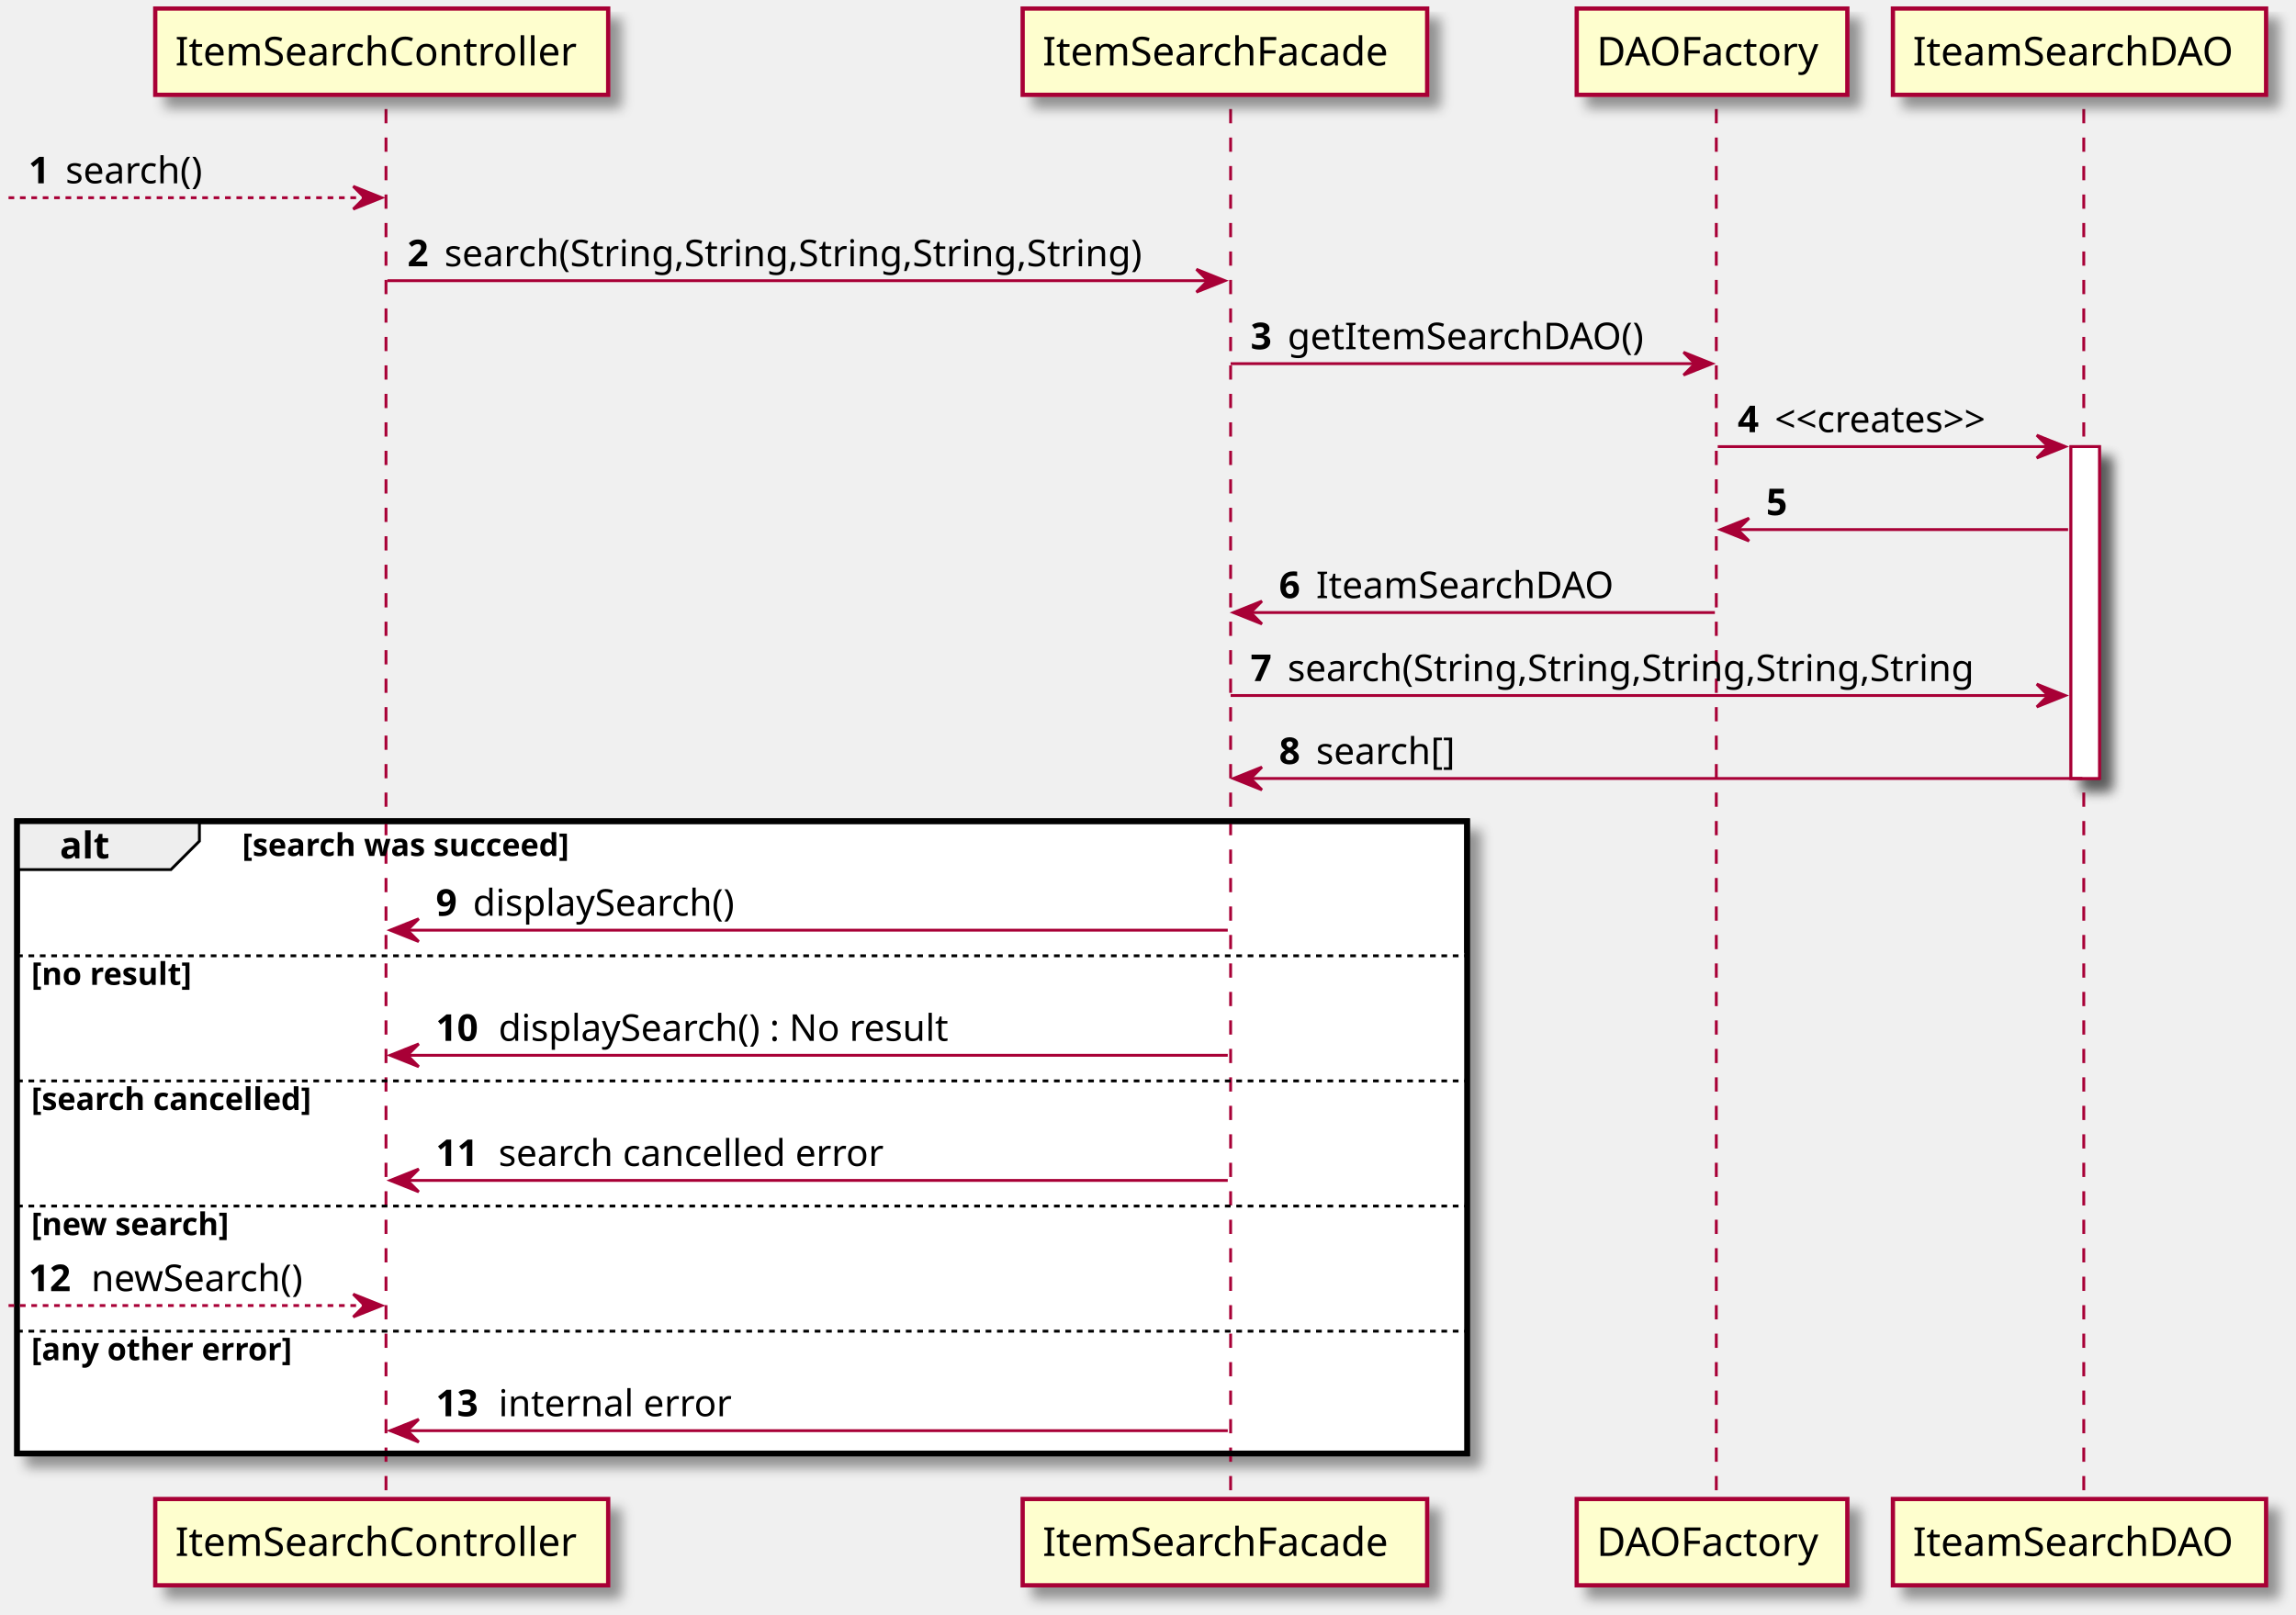
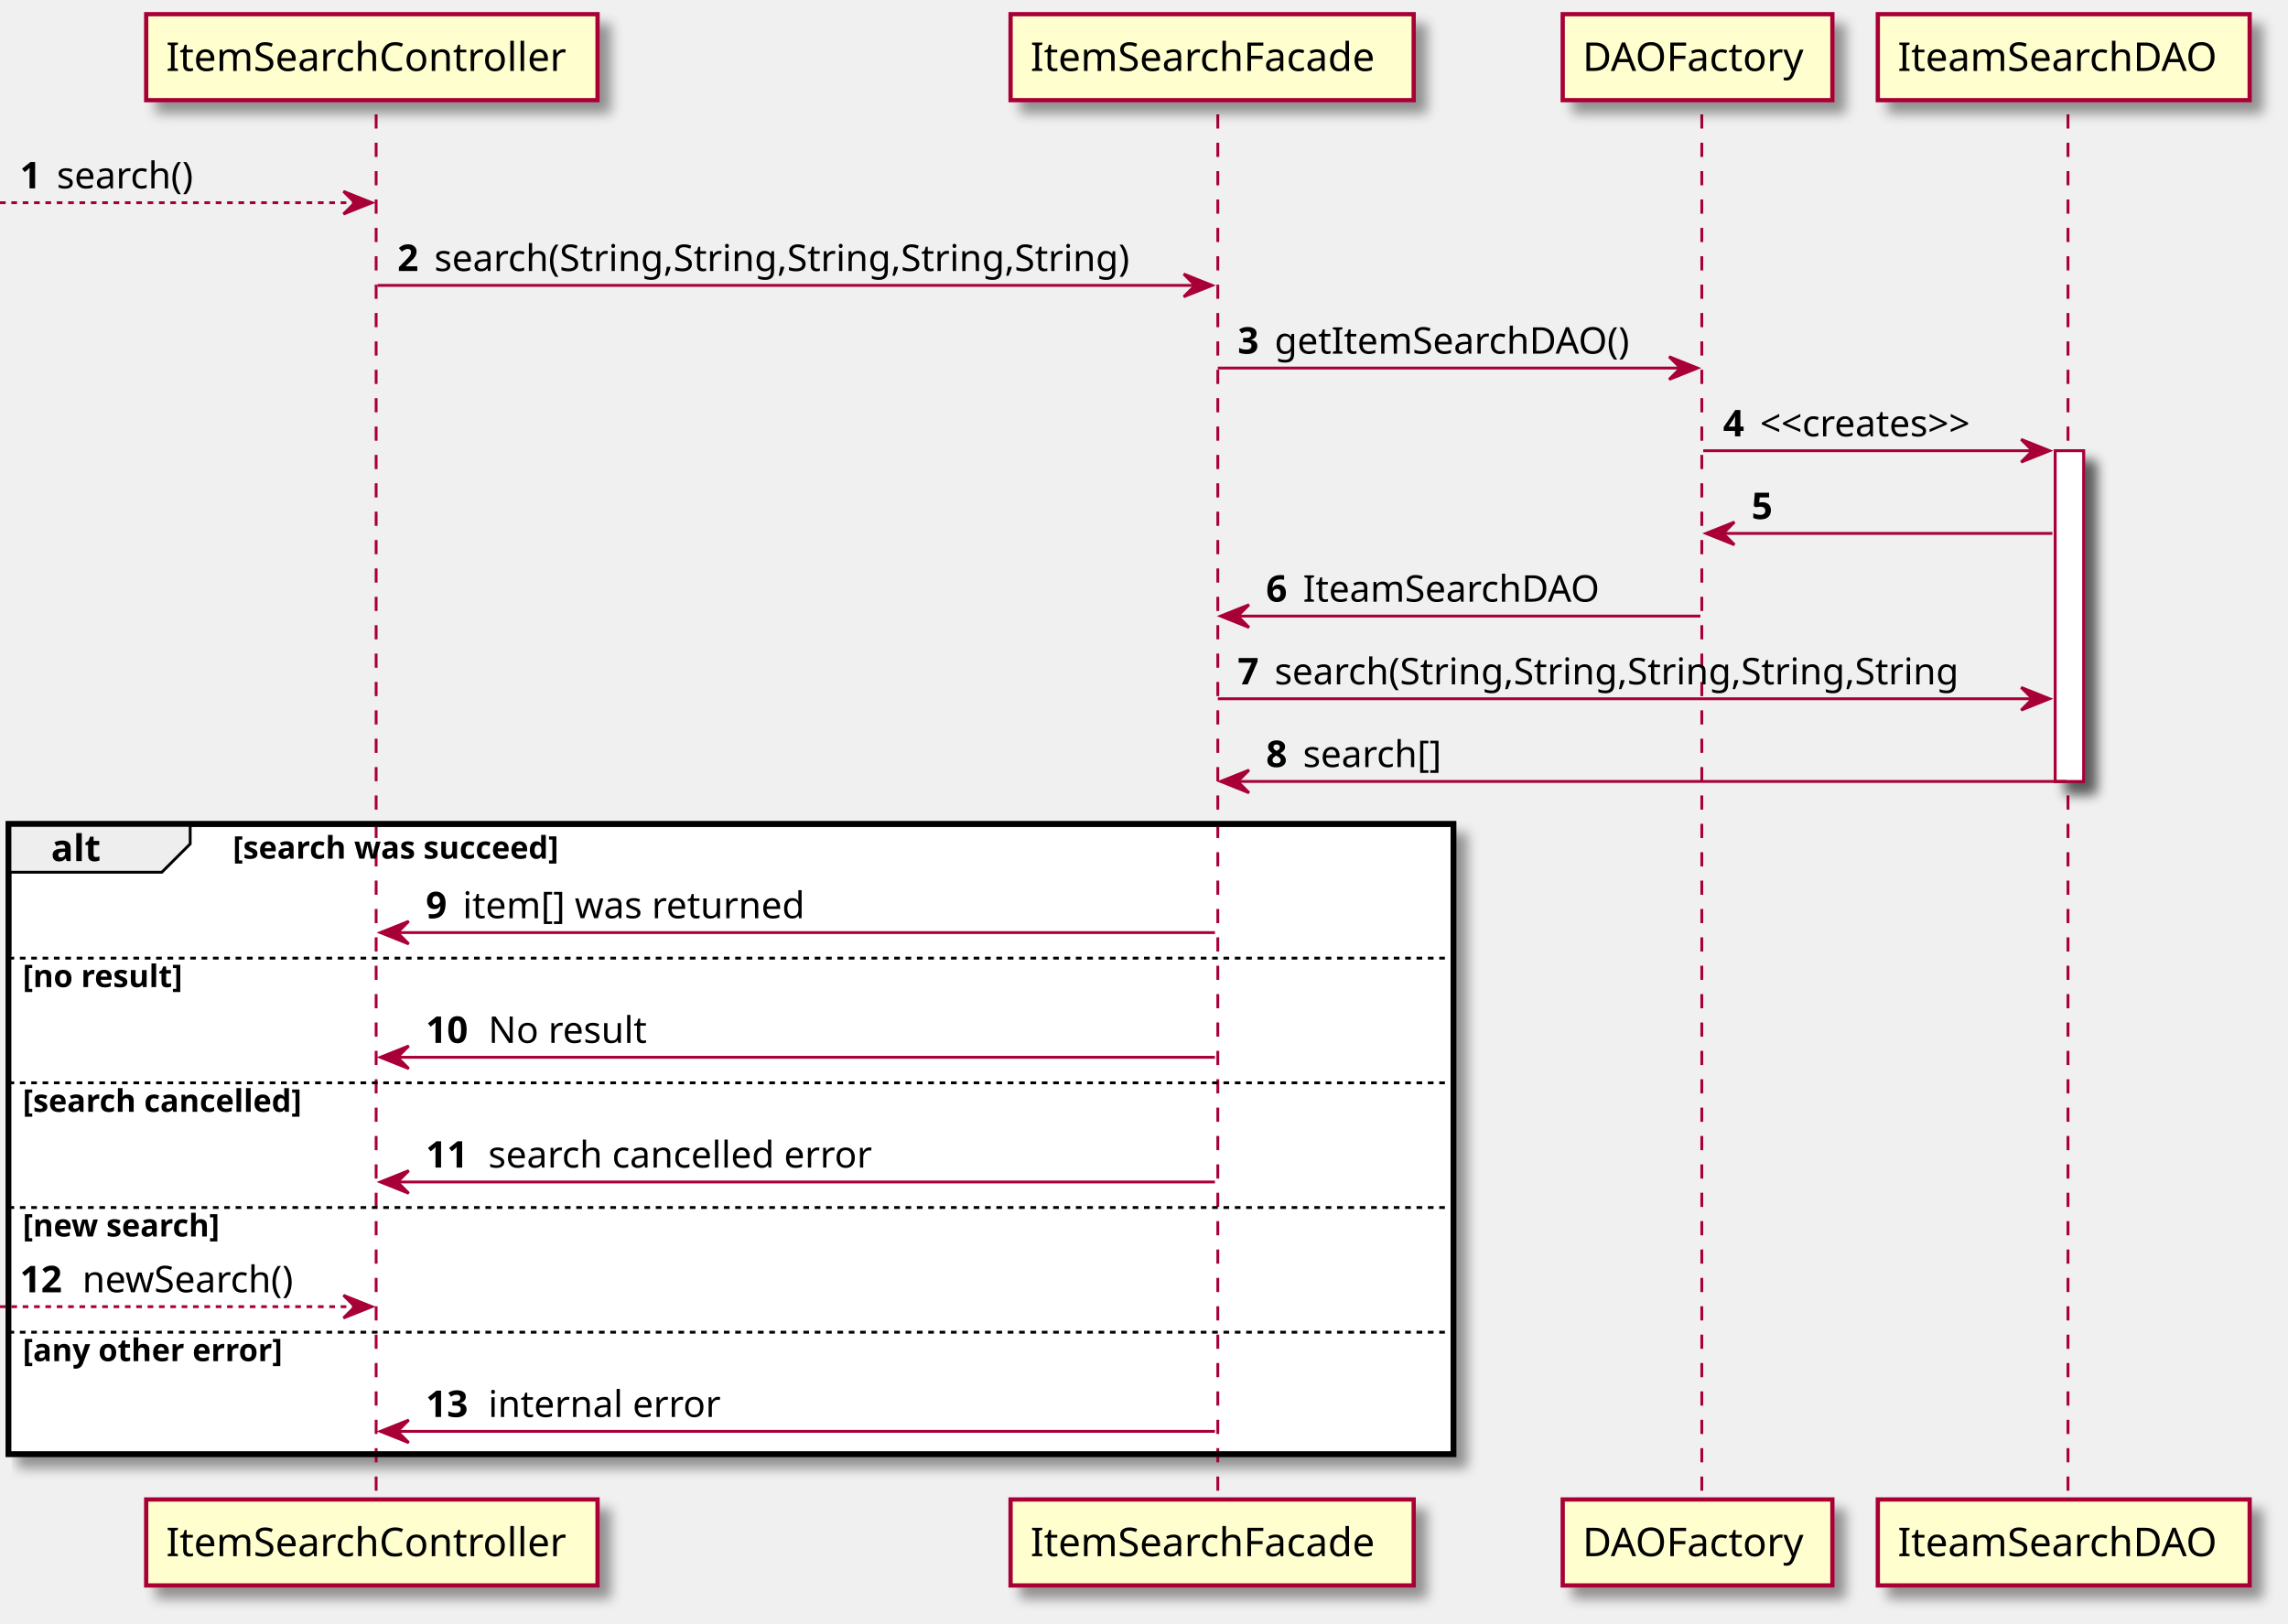
- <svg xmlns="http://www.w3.org/2000/svg" contentScriptType="application/ecmascript" contentStyleType="text/css" height="567px" preserveAspectRatio="none" style="width:806px;height:567px;" version="1.1" viewBox="0 0 806 567" width="806px" zoomAndPan="magnify">
+ <svg xmlns="http://www.w3.org/2000/svg" contentScriptType="application/ecmascript" contentStyleType="text/css" height="572px" preserveAspectRatio="none" style="width:806px;height:572px;" version="1.1" viewBox="0 0 806 572" width="806px" zoomAndPan="magnify">
  <defs>
-     <filter height="300%" id="f1rwtw0g6ikynf" width="300%" x="-1" y="-1">
+     <filter height="300%" id="f1a6fck0sggaba" width="300%" x="-1" y="-1">
      <feGaussianBlur result="blurOut" stdDeviation="2.0" />
      <feColorMatrix in="blurOut" result="blurOut2" type="matrix" values="0 0 0 0 0 0 0 0 0 0 0 0 0 0 0 0 0 0 .4 0" />
      <feOffset dx="4.0" dy="4.0" in="blurOut2" result="blurOut3" />
      <feBlend in="SourceGraphic" in2="blurOut3" mode="normal" />
    </filter>
  </defs>
  <g>
-     <rect fill="#FFFFFF" filter="url(#f1rwtw0g6ikynf)" height="116.531" style="stroke: #A80036; stroke-width: 1.0;" width="10" x="727" y="156.828" />
-     <rect fill="#FFFFFF" filter="url(#f1rwtw0g6ikynf)" height="222.016" style="stroke: #000000; stroke-width: 2.0;" width="509" x="6" y="288.359" />
-     <rect fill="#FFFFFF" height="43.938" style="stroke: none; stroke-width: 1.0;" width="509" x="6" y="334.625" />
-     <rect fill="#FFFFFF" height="43.938" style="stroke: none; stroke-width: 1.0;" width="509" x="6" y="378.562" />
-     <rect fill="#FFFFFF" height="43.938" style="stroke: none; stroke-width: 1.0;" width="509" x="6" y="422.5" />
-     <rect fill="#FFFFFF" height="43.938" style="stroke: none; stroke-width: 1.0;" width="509" x="6" y="466.438" />
-     <line style="stroke: #A80036; stroke-width: 1.0; stroke-dasharray: 5.0,5.0;" x1="135.5" x2="135.5" y1="38.297" y2="527.375" />
-     <line style="stroke: #A80036; stroke-width: 1.0; stroke-dasharray: 5.0,5.0;" x1="432" x2="432" y1="38.297" y2="527.375" />
-     <line style="stroke: #A80036; stroke-width: 1.0; stroke-dasharray: 5.0,5.0;" x1="602.5" x2="602.5" y1="38.297" y2="527.375" />
-     <line style="stroke: #A80036; stroke-width: 1.0; stroke-dasharray: 5.0,5.0;" x1="731.5" x2="731.5" y1="38.297" y2="527.375" />
-     <rect fill="#FEFECE" filter="url(#f1rwtw0g6ikynf)" height="30.297" style="stroke: #A80036; stroke-width: 1.5;" width="159" x="54.5" y="3" />
-     <text fill="#000000" font-family="sans-serif" font-size="14" lengthAdjust="spacingAndGlyphs" textLength="145" x="61.5" y="22.995">ItemSearchController</text>
-     <rect fill="#FEFECE" filter="url(#f1rwtw0g6ikynf)" height="30.297" style="stroke: #A80036; stroke-width: 1.5;" width="159" x="54.5" y="526.375" />
-     <text fill="#000000" font-family="sans-serif" font-size="14" lengthAdjust="spacingAndGlyphs" textLength="145" x="61.5" y="546.37">ItemSearchController</text>
-     <rect fill="#FEFECE" filter="url(#f1rwtw0g6ikynf)" height="30.297" style="stroke: #A80036; stroke-width: 1.5;" width="142" x="359" y="3" />
-     <text fill="#000000" font-family="sans-serif" font-size="14" lengthAdjust="spacingAndGlyphs" textLength="128" x="366" y="22.995">ItemSearchFacade</text>
-     <rect fill="#FEFECE" filter="url(#f1rwtw0g6ikynf)" height="30.297" style="stroke: #A80036; stroke-width: 1.5;" width="142" x="359" y="526.375" />
-     <text fill="#000000" font-family="sans-serif" font-size="14" lengthAdjust="spacingAndGlyphs" textLength="128" x="366" y="546.37">ItemSearchFacade</text>
-     <rect fill="#FEFECE" filter="url(#f1rwtw0g6ikynf)" height="30.297" style="stroke: #A80036; stroke-width: 1.5;" width="95" x="553.5" y="3" />
-     <text fill="#000000" font-family="sans-serif" font-size="14" lengthAdjust="spacingAndGlyphs" textLength="81" x="560.5" y="22.995">DAOFactory</text>
-     <rect fill="#FEFECE" filter="url(#f1rwtw0g6ikynf)" height="30.297" style="stroke: #A80036; stroke-width: 1.5;" width="95" x="553.5" y="526.375" />
-     <text fill="#000000" font-family="sans-serif" font-size="14" lengthAdjust="spacingAndGlyphs" textLength="81" x="560.5" y="546.37">DAOFactory</text>
-     <rect fill="#FEFECE" filter="url(#f1rwtw0g6ikynf)" height="30.297" style="stroke: #A80036; stroke-width: 1.5;" width="131" x="664.5" y="3" />
-     <text fill="#000000" font-family="sans-serif" font-size="14" lengthAdjust="spacingAndGlyphs" textLength="117" x="671.5" y="22.995">IteamSearchDAO</text>
-     <rect fill="#FEFECE" filter="url(#f1rwtw0g6ikynf)" height="30.297" style="stroke: #A80036; stroke-width: 1.5;" width="131" x="664.5" y="526.375" />
-     <text fill="#000000" font-family="sans-serif" font-size="14" lengthAdjust="spacingAndGlyphs" textLength="117" x="671.5" y="546.37">IteamSearchDAO</text>
-     <rect fill="#FFFFFF" filter="url(#f1rwtw0g6ikynf)" height="116.531" style="stroke: #A80036; stroke-width: 1.0;" width="10" x="727" y="156.828" />
-     <polygon fill="#A80036" points="124,65.43,134,69.43,124,73.43,128,69.43" style="stroke: #A80036; stroke-width: 1.0;" />
-     <line style="stroke: #A80036; stroke-width: 1.0; stroke-dasharray: 2.0,2.0;" x1="3" x2="130" y1="69.43" y2="69.43" />
-     <text fill="#000000" font-family="sans-serif" font-size="13" font-weight="bold" lengthAdjust="spacingAndGlyphs" textLength="9" x="10" y="64.364">1</text>
-     <text fill="#000000" font-family="sans-serif" font-size="13" lengthAdjust="spacingAndGlyphs" textLength="53" x="23" y="64.364">search()</text>
-     <polygon fill="#A80036" points="420,94.562,430,98.562,420,102.562,424,98.562" style="stroke: #A80036; stroke-width: 1.0;" />
-     <line style="stroke: #A80036; stroke-width: 1.0;" x1="136" x2="426" y1="98.562" y2="98.562" />
-     <text fill="#000000" font-family="sans-serif" font-size="13" font-weight="bold" lengthAdjust="spacingAndGlyphs" textLength="9" x="143" y="93.497">2</text>
-     <text fill="#000000" font-family="sans-serif" font-size="13" lengthAdjust="spacingAndGlyphs" textLength="259" x="156" y="93.497">search(String,String,String,String,String)</text>
-     <polygon fill="#A80036" points="591,123.695,601,127.695,591,131.695,595,127.695" style="stroke: #A80036; stroke-width: 1.0;" />
-     <line style="stroke: #A80036; stroke-width: 1.0;" x1="432" x2="597" y1="127.695" y2="127.695" />
-     <text fill="#000000" font-family="sans-serif" font-size="13" font-weight="bold" lengthAdjust="spacingAndGlyphs" textLength="9" x="439" y="122.629">3</text>
-     <text fill="#000000" font-family="sans-serif" font-size="13" lengthAdjust="spacingAndGlyphs" textLength="134" x="452" y="122.629">getItemSearchDAO()</text>
-     <polygon fill="#A80036" points="715,152.828,725,156.828,715,160.828,719,156.828" style="stroke: #A80036; stroke-width: 1.0;" />
-     <line style="stroke: #A80036; stroke-width: 1.0;" x1="603" x2="721" y1="156.828" y2="156.828" />
-     <text fill="#000000" font-family="sans-serif" font-size="13" font-weight="bold" lengthAdjust="spacingAndGlyphs" textLength="9" x="610" y="151.762">4</text>
-     <text fill="#000000" font-family="sans-serif" font-size="13" lengthAdjust="spacingAndGlyphs" textLength="92" x="623" y="151.762">&lt;&lt;creates&gt;&gt;</text>
-     <polygon fill="#A80036" points="614,181.961,604,185.961,614,189.961,610,185.961" style="stroke: #A80036; stroke-width: 1.0;" />
-     <line style="stroke: #A80036; stroke-width: 1.0;" x1="608" x2="726" y1="185.961" y2="185.961" />
-     <text fill="#000000" font-family="sans-serif" font-size="13" font-weight="bold" lengthAdjust="spacingAndGlyphs" textLength="9" x="620" y="180.895">5</text>
-     <text fill="#000000" font-family="sans-serif" font-size="13" lengthAdjust="spacingAndGlyphs" textLength="0" x="637" y="180.895" />
-     <polygon fill="#A80036" points="443,211.094,433,215.094,443,219.094,439,215.094" style="stroke: #A80036; stroke-width: 1.0;" />
-     <line style="stroke: #A80036; stroke-width: 1.0;" x1="437" x2="602" y1="215.094" y2="215.094" />
-     <text fill="#000000" font-family="sans-serif" font-size="13" font-weight="bold" lengthAdjust="spacingAndGlyphs" textLength="9" x="449" y="210.028">6</text>
-     <text fill="#000000" font-family="sans-serif" font-size="13" lengthAdjust="spacingAndGlyphs" textLength="111" x="462" y="210.028">IteamSearchDAO</text>
-     <polygon fill="#A80036" points="715,240.227,725,244.227,715,248.227,719,244.227" style="stroke: #A80036; stroke-width: 1.0;" />
-     <line style="stroke: #A80036; stroke-width: 1.0;" x1="432" x2="721" y1="244.227" y2="244.227" />
-     <text fill="#000000" font-family="sans-serif" font-size="13" font-weight="bold" lengthAdjust="spacingAndGlyphs" textLength="9" x="439" y="239.161">7</text>
-     <text fill="#000000" font-family="sans-serif" font-size="13" lengthAdjust="spacingAndGlyphs" textLength="254" x="452" y="239.161">search(String,String,String,String,String</text>
-     <polygon fill="#A80036" points="443,269.359,433,273.359,443,277.359,439,273.359" style="stroke: #A80036; stroke-width: 1.0;" />
-     <line style="stroke: #A80036; stroke-width: 1.0;" x1="437" x2="731" y1="273.359" y2="273.359" />
-     <text fill="#000000" font-family="sans-serif" font-size="13" font-weight="bold" lengthAdjust="spacingAndGlyphs" textLength="9" x="449" y="268.293">8</text>
-     <text fill="#000000" font-family="sans-serif" font-size="13" lengthAdjust="spacingAndGlyphs" textLength="53" x="462" y="268.293">search[]</text>
-     <path d="M6,288.359 L70,288.359 L70,295.359 L60,305.359 L6,305.359 L6,288.359 " fill="#EEEEEE" style="stroke: #000000; stroke-width: 1.0;" />
-     <rect fill="none" height="222.016" style="stroke: #000000; stroke-width: 2.0;" width="509" x="6" y="288.359" />
-     <text fill="#000000" font-family="sans-serif" font-size="13" font-weight="bold" lengthAdjust="spacingAndGlyphs" textLength="19" x="21" y="301.426">alt</text>
-     <text fill="#000000" font-family="sans-serif" font-size="11" font-weight="bold" lengthAdjust="spacingAndGlyphs" textLength="140" x="85" y="300.57">[search was succeed]</text>
-     <polygon fill="#A80036" points="147,322.625,137,326.625,147,330.625,143,326.625" style="stroke: #A80036; stroke-width: 1.0;" />
-     <line style="stroke: #A80036; stroke-width: 1.0;" x1="141" x2="431" y1="326.625" y2="326.625" />
-     <text fill="#000000" font-family="sans-serif" font-size="13" font-weight="bold" lengthAdjust="spacingAndGlyphs" textLength="9" x="153" y="321.559">9</text>
-     <text fill="#000000" font-family="sans-serif" font-size="13" lengthAdjust="spacingAndGlyphs" textLength="99" x="166" y="321.559">displaySearch()</text>
-     <line style="stroke: #000000; stroke-width: 1.0; stroke-dasharray: 2.0,2.0;" x1="6" x2="515" y1="335.625" y2="335.625" />
-     <text fill="#000000" font-family="sans-serif" font-size="11" font-weight="bold" lengthAdjust="spacingAndGlyphs" textLength="67" x="11" y="345.835">[no result]</text>
-     <polygon fill="#A80036" points="147,366.562,137,370.562,147,374.562,143,370.562" style="stroke: #A80036; stroke-width: 1.0;" />
-     <line style="stroke: #A80036; stroke-width: 1.0;" x1="141" x2="431" y1="370.562" y2="370.562" />
-     <text fill="#000000" font-family="sans-serif" font-size="13" font-weight="bold" lengthAdjust="spacingAndGlyphs" textLength="18" x="153" y="365.497">10</text>
-     <text fill="#000000" font-family="sans-serif" font-size="13" lengthAdjust="spacingAndGlyphs" textLength="169" x="175" y="365.497">displaySearch() : No result</text>
-     <line style="stroke: #000000; stroke-width: 1.0; stroke-dasharray: 2.0,2.0;" x1="6" x2="515" y1="379.562" y2="379.562" />
-     <text fill="#000000" font-family="sans-serif" font-size="11" font-weight="bold" lengthAdjust="spacingAndGlyphs" textLength="119" x="11" y="389.773">[search cancelled]</text>
-     <polygon fill="#A80036" points="147,410.5,137,414.5,147,418.5,143,414.5" style="stroke: #A80036; stroke-width: 1.0;" />
-     <line style="stroke: #A80036; stroke-width: 1.0;" x1="141" x2="431" y1="414.5" y2="414.5" />
-     <text fill="#000000" font-family="sans-serif" font-size="13" font-weight="bold" lengthAdjust="spacingAndGlyphs" textLength="18" x="153" y="409.434">11</text>
-     <text fill="#000000" font-family="sans-serif" font-size="13" lengthAdjust="spacingAndGlyphs" textLength="142" x="175" y="409.434">search cancelled error</text>
-     <line style="stroke: #000000; stroke-width: 1.0; stroke-dasharray: 2.0,2.0;" x1="6" x2="515" y1="423.5" y2="423.5" />
-     <text fill="#000000" font-family="sans-serif" font-size="11" font-weight="bold" lengthAdjust="spacingAndGlyphs" textLength="84" x="11" y="433.71">[new search]</text>
-     <polygon fill="#A80036" points="124,454.438,134,458.438,124,462.438,128,458.438" style="stroke: #A80036; stroke-width: 1.0;" />
-     <line style="stroke: #A80036; stroke-width: 1.0; stroke-dasharray: 2.0,2.0;" x1="3" x2="130" y1="458.438" y2="458.438" />
-     <text fill="#000000" font-family="sans-serif" font-size="13" font-weight="bold" lengthAdjust="spacingAndGlyphs" textLength="18" x="10" y="453.372">12</text>
-     <text fill="#000000" font-family="sans-serif" font-size="13" lengthAdjust="spacingAndGlyphs" textLength="80" x="32" y="453.372">newSearch()</text>
-     <line style="stroke: #000000; stroke-width: 1.0; stroke-dasharray: 2.0,2.0;" x1="6" x2="515" y1="467.438" y2="467.438" />
-     <text fill="#000000" font-family="sans-serif" font-size="11" font-weight="bold" lengthAdjust="spacingAndGlyphs" textLength="106" x="11" y="477.648">[any other error]</text>
-     <polygon fill="#A80036" points="147,498.375,137,502.375,147,506.375,143,502.375" style="stroke: #A80036; stroke-width: 1.0;" />
-     <line style="stroke: #A80036; stroke-width: 1.0;" x1="141" x2="431" y1="502.375" y2="502.375" />
-     <text fill="#000000" font-family="sans-serif" font-size="13" font-weight="bold" lengthAdjust="spacingAndGlyphs" textLength="18" x="153" y="497.309">13</text>
-     <text fill="#000000" font-family="sans-serif" font-size="13" lengthAdjust="spacingAndGlyphs" textLength="83" x="175" y="497.309">internal error</text>
+     <rect fill="#FFFFFF" filter="url(#f1a6fck0sggaba)" height="116.531" style="stroke:#A80036;stroke-width:1.0;" width="10" x="724" y="158.828" />
+     <rect fill="#FFFFFF" filter="url(#f1a6fck0sggaba)" height="222.016" style="stroke:#000000;stroke-width:2.0;" width="509" x="3" y="290.359" />
+     <rect fill="#FFFFFF" height="43.938" style="stroke:none;stroke-width:1.0;" width="509" x="3" y="336.625" />
+     <rect fill="#FFFFFF" height="43.938" style="stroke:none;stroke-width:1.0;" width="509" x="3" y="380.562" />
+     <rect fill="#FFFFFF" height="43.938" style="stroke:none;stroke-width:1.0;" width="509" x="3" y="424.5" />
+     <rect fill="#FFFFFF" height="43.938" style="stroke:none;stroke-width:1.0;" width="509" x="3" y="468.438" />
+     <line style="stroke:#A80036;stroke-width:1.0;stroke-dasharray:5.0,5.0;" x1="132.5" x2="132.5" y1="40.297" y2="529.375" />
+     <line style="stroke:#A80036;stroke-width:1.0;stroke-dasharray:5.0,5.0;" x1="429" x2="429" y1="40.297" y2="529.375" />
+     <line style="stroke:#A80036;stroke-width:1.0;stroke-dasharray:5.0,5.0;" x1="599.5" x2="599.5" y1="40.297" y2="529.375" />
+     <line style="stroke:#A80036;stroke-width:1.0;stroke-dasharray:5.0,5.0;" x1="728.5" x2="728.5" y1="40.297" y2="529.375" />
+     <rect fill="#FEFECE" filter="url(#f1a6fck0sggaba)" height="30.297" style="stroke:#A80036;stroke-width:1.5;" width="159" x="51.5" y="5" />
+     <text fill="#000000" font-family="sans-serif" font-size="14" lengthAdjust="spacingAndGlyphs" textLength="145" x="58.5" y="24.995">ItemSearchController</text>
+     <rect fill="#FEFECE" filter="url(#f1a6fck0sggaba)" height="30.297" style="stroke:#A80036;stroke-width:1.5;" width="159" x="51.5" y="528.375" />
+     <text fill="#000000" font-family="sans-serif" font-size="14" lengthAdjust="spacingAndGlyphs" textLength="145" x="58.5" y="548.37">ItemSearchController</text>
+     <rect fill="#FEFECE" filter="url(#f1a6fck0sggaba)" height="30.297" style="stroke:#A80036;stroke-width:1.5;" width="142" x="356" y="5" />
+     <text fill="#000000" font-family="sans-serif" font-size="14" lengthAdjust="spacingAndGlyphs" textLength="128" x="363" y="24.995">ItemSearchFacade</text>
+     <rect fill="#FEFECE" filter="url(#f1a6fck0sggaba)" height="30.297" style="stroke:#A80036;stroke-width:1.5;" width="142" x="356" y="528.375" />
+     <text fill="#000000" font-family="sans-serif" font-size="14" lengthAdjust="spacingAndGlyphs" textLength="128" x="363" y="548.37">ItemSearchFacade</text>
+     <rect fill="#FEFECE" filter="url(#f1a6fck0sggaba)" height="30.297" style="stroke:#A80036;stroke-width:1.5;" width="95" x="550.5" y="5" />
+     <text fill="#000000" font-family="sans-serif" font-size="14" lengthAdjust="spacingAndGlyphs" textLength="81" x="557.5" y="24.995">DAOFactory</text>
+     <rect fill="#FEFECE" filter="url(#f1a6fck0sggaba)" height="30.297" style="stroke:#A80036;stroke-width:1.5;" width="95" x="550.5" y="528.375" />
+     <text fill="#000000" font-family="sans-serif" font-size="14" lengthAdjust="spacingAndGlyphs" textLength="81" x="557.5" y="548.37">DAOFactory</text>
+     <rect fill="#FEFECE" filter="url(#f1a6fck0sggaba)" height="30.297" style="stroke:#A80036;stroke-width:1.5;" width="131" x="661.5" y="5" />
+     <text fill="#000000" font-family="sans-serif" font-size="14" lengthAdjust="spacingAndGlyphs" textLength="117" x="668.5" y="24.995">IteamSearchDAO</text>
+     <rect fill="#FEFECE" filter="url(#f1a6fck0sggaba)" height="30.297" style="stroke:#A80036;stroke-width:1.5;" width="131" x="661.5" y="528.375" />
+     <text fill="#000000" font-family="sans-serif" font-size="14" lengthAdjust="spacingAndGlyphs" textLength="117" x="668.5" y="548.37">IteamSearchDAO</text>
+     <rect fill="#FFFFFF" filter="url(#f1a6fck0sggaba)" height="116.531" style="stroke:#A80036;stroke-width:1.0;" width="10" x="724" y="158.828" />
+     <polygon fill="#A80036" points="121,67.43,131,71.43,121,75.43,125,71.43" style="stroke:#A80036;stroke-width:1.0;" />
+     <line style="stroke:#A80036;stroke-width:1.0;stroke-dasharray:2.0,2.0;" x1="0" x2="127" y1="71.43" y2="71.43" />
+     <text fill="#000000" font-family="sans-serif" font-size="13" font-weight="bold" lengthAdjust="spacingAndGlyphs" textLength="9" x="7" y="66.364">1</text>
+     <text fill="#000000" font-family="sans-serif" font-size="13" lengthAdjust="spacingAndGlyphs" textLength="53" x="20" y="66.364">search()</text>
+     <polygon fill="#A80036" points="417,96.562,427,100.562,417,104.562,421,100.562" style="stroke:#A80036;stroke-width:1.0;" />
+     <line style="stroke:#A80036;stroke-width:1.0;" x1="133" x2="423" y1="100.562" y2="100.562" />
+     <text fill="#000000" font-family="sans-serif" font-size="13" font-weight="bold" lengthAdjust="spacingAndGlyphs" textLength="9" x="140" y="95.497">2</text>
+     <text fill="#000000" font-family="sans-serif" font-size="13" lengthAdjust="spacingAndGlyphs" textLength="259" x="153" y="95.497">search(String,String,String,String,String)</text>
+     <polygon fill="#A80036" points="588,125.695,598,129.695,588,133.695,592,129.695" style="stroke:#A80036;stroke-width:1.0;" />
+     <line style="stroke:#A80036;stroke-width:1.0;" x1="429" x2="594" y1="129.695" y2="129.695" />
+     <text fill="#000000" font-family="sans-serif" font-size="13" font-weight="bold" lengthAdjust="spacingAndGlyphs" textLength="9" x="436" y="124.629">3</text>
+     <text fill="#000000" font-family="sans-serif" font-size="13" lengthAdjust="spacingAndGlyphs" textLength="134" x="449" y="124.629">getItemSearchDAO()</text>
+     <polygon fill="#A80036" points="712,154.828,722,158.828,712,162.828,716,158.828" style="stroke:#A80036;stroke-width:1.0;" />
+     <line style="stroke:#A80036;stroke-width:1.0;" x1="600" x2="718" y1="158.828" y2="158.828" />
+     <text fill="#000000" font-family="sans-serif" font-size="13" font-weight="bold" lengthAdjust="spacingAndGlyphs" textLength="9" x="607" y="153.762">4</text>
+     <text fill="#000000" font-family="sans-serif" font-size="13" lengthAdjust="spacingAndGlyphs" textLength="92" x="620" y="153.762">&lt;&lt;creates&gt;&gt;</text>
+     <polygon fill="#A80036" points="611,183.961,601,187.961,611,191.961,607,187.961" style="stroke:#A80036;stroke-width:1.0;" />
+     <line style="stroke:#A80036;stroke-width:1.0;" x1="605" x2="723" y1="187.961" y2="187.961" />
+     <text fill="#000000" font-family="sans-serif" font-size="13" font-weight="bold" lengthAdjust="spacingAndGlyphs" textLength="9" x="617" y="182.895">5</text>
+     <text fill="#000000" font-family="sans-serif" font-size="13" lengthAdjust="spacingAndGlyphs" textLength="0" x="634" y="182.895" />
+     <polygon fill="#A80036" points="440,213.094,430,217.094,440,221.094,436,217.094" style="stroke:#A80036;stroke-width:1.0;" />
+     <line style="stroke:#A80036;stroke-width:1.0;" x1="434" x2="599" y1="217.094" y2="217.094" />
+     <text fill="#000000" font-family="sans-serif" font-size="13" font-weight="bold" lengthAdjust="spacingAndGlyphs" textLength="9" x="446" y="212.028">6</text>
+     <text fill="#000000" font-family="sans-serif" font-size="13" lengthAdjust="spacingAndGlyphs" textLength="111" x="459" y="212.028">IteamSearchDAO</text>
+     <polygon fill="#A80036" points="712,242.227,722,246.227,712,250.227,716,246.227" style="stroke:#A80036;stroke-width:1.0;" />
+     <line style="stroke:#A80036;stroke-width:1.0;" x1="429" x2="718" y1="246.227" y2="246.227" />
+     <text fill="#000000" font-family="sans-serif" font-size="13" font-weight="bold" lengthAdjust="spacingAndGlyphs" textLength="9" x="436" y="241.161">7</text>
+     <text fill="#000000" font-family="sans-serif" font-size="13" lengthAdjust="spacingAndGlyphs" textLength="254" x="449" y="241.161">search(String,String,String,String,String</text>
+     <polygon fill="#A80036" points="440,271.359,430,275.359,440,279.359,436,275.359" style="stroke:#A80036;stroke-width:1.0;" />
+     <line style="stroke:#A80036;stroke-width:1.0;" x1="434" x2="728" y1="275.359" y2="275.359" />
+     <text fill="#000000" font-family="sans-serif" font-size="13" font-weight="bold" lengthAdjust="spacingAndGlyphs" textLength="9" x="446" y="270.293">8</text>
+     <text fill="#000000" font-family="sans-serif" font-size="13" lengthAdjust="spacingAndGlyphs" textLength="53" x="459" y="270.293">search[]</text>
+     <path d="M3,290.359 L67,290.359 L67,297.359 L57,307.359 L3,307.359 L3,290.359 " fill="#EEEEEE" style="stroke:#000000;stroke-width:1.0;" />
+     <rect fill="none" height="222.016" style="stroke:#000000;stroke-width:2.0;" width="509" x="3" y="290.359" />
+     <text fill="#000000" font-family="sans-serif" font-size="13" font-weight="bold" lengthAdjust="spacingAndGlyphs" textLength="19" x="18" y="303.426">alt</text>
+     <text fill="#000000" font-family="sans-serif" font-size="11" font-weight="bold" lengthAdjust="spacingAndGlyphs" textLength="140" x="82" y="302.57">[search was succeed]</text>
+     <polygon fill="#A80036" points="144,324.625,134,328.625,144,332.625,140,328.625" style="stroke:#A80036;stroke-width:1.0;" />
+     <line style="stroke:#A80036;stroke-width:1.0;" x1="138" x2="428" y1="328.625" y2="328.625" />
+     <text fill="#000000" font-family="sans-serif" font-size="13" font-weight="bold" lengthAdjust="spacingAndGlyphs" textLength="9" x="150" y="323.559">9</text>
+     <text fill="#000000" font-family="sans-serif" font-size="13" lengthAdjust="spacingAndGlyphs" textLength="126" x="163" y="323.559">item[] was returned</text>
+     <line style="stroke:#000000;stroke-width:1.0;stroke-dasharray:2.0,2.0;" x1="3" x2="512" y1="337.625" y2="337.625" />
+     <text fill="#000000" font-family="sans-serif" font-size="11" font-weight="bold" lengthAdjust="spacingAndGlyphs" textLength="67" x="8" y="347.835">[no result]</text>
+     <polygon fill="#A80036" points="144,368.562,134,372.562,144,376.562,140,372.562" style="stroke:#A80036;stroke-width:1.0;" />
+     <line style="stroke:#A80036;stroke-width:1.0;" x1="138" x2="428" y1="372.562" y2="372.562" />
+     <text fill="#000000" font-family="sans-serif" font-size="13" font-weight="bold" lengthAdjust="spacingAndGlyphs" textLength="18" x="150" y="367.497">10</text>
+     <text fill="#000000" font-family="sans-serif" font-size="13" lengthAdjust="spacingAndGlyphs" textLength="58" x="172" y="367.497">No result</text>
+     <line style="stroke:#000000;stroke-width:1.0;stroke-dasharray:2.0,2.0;" x1="3" x2="512" y1="381.562" y2="381.562" />
+     <text fill="#000000" font-family="sans-serif" font-size="11" font-weight="bold" lengthAdjust="spacingAndGlyphs" textLength="119" x="8" y="391.773">[search cancelled]</text>
+     <polygon fill="#A80036" points="144,412.5,134,416.5,144,420.5,140,416.5" style="stroke:#A80036;stroke-width:1.0;" />
+     <line style="stroke:#A80036;stroke-width:1.0;" x1="138" x2="428" y1="416.5" y2="416.5" />
+     <text fill="#000000" font-family="sans-serif" font-size="13" font-weight="bold" lengthAdjust="spacingAndGlyphs" textLength="18" x="150" y="411.434">11</text>
+     <text fill="#000000" font-family="sans-serif" font-size="13" lengthAdjust="spacingAndGlyphs" textLength="142" x="172" y="411.434">search cancelled error</text>
+     <line style="stroke:#000000;stroke-width:1.0;stroke-dasharray:2.0,2.0;" x1="3" x2="512" y1="425.5" y2="425.5" />
+     <text fill="#000000" font-family="sans-serif" font-size="11" font-weight="bold" lengthAdjust="spacingAndGlyphs" textLength="84" x="8" y="435.71">[new search]</text>
+     <polygon fill="#A80036" points="121,456.438,131,460.438,121,464.438,125,460.438" style="stroke:#A80036;stroke-width:1.0;" />
+     <line style="stroke:#A80036;stroke-width:1.0;stroke-dasharray:2.0,2.0;" x1="0" x2="127" y1="460.438" y2="460.438" />
+     <text fill="#000000" font-family="sans-serif" font-size="13" font-weight="bold" lengthAdjust="spacingAndGlyphs" textLength="18" x="7" y="455.372">12</text>
+     <text fill="#000000" font-family="sans-serif" font-size="13" lengthAdjust="spacingAndGlyphs" textLength="80" x="29" y="455.372">newSearch()</text>
+     <line style="stroke:#000000;stroke-width:1.0;stroke-dasharray:2.0,2.0;" x1="3" x2="512" y1="469.438" y2="469.438" />
+     <text fill="#000000" font-family="sans-serif" font-size="11" font-weight="bold" lengthAdjust="spacingAndGlyphs" textLength="106" x="8" y="479.648">[any other error]</text>
+     <polygon fill="#A80036" points="144,500.375,134,504.375,144,508.375,140,504.375" style="stroke:#A80036;stroke-width:1.0;" />
+     <line style="stroke:#A80036;stroke-width:1.0;" x1="138" x2="428" y1="504.375" y2="504.375" />
+     <text fill="#000000" font-family="sans-serif" font-size="13" font-weight="bold" lengthAdjust="spacingAndGlyphs" textLength="18" x="150" y="499.309">13</text>
+     <text fill="#000000" font-family="sans-serif" font-size="13" lengthAdjust="spacingAndGlyphs" textLength="83" x="172" y="499.309">internal error</text>
  </g>
</svg>
